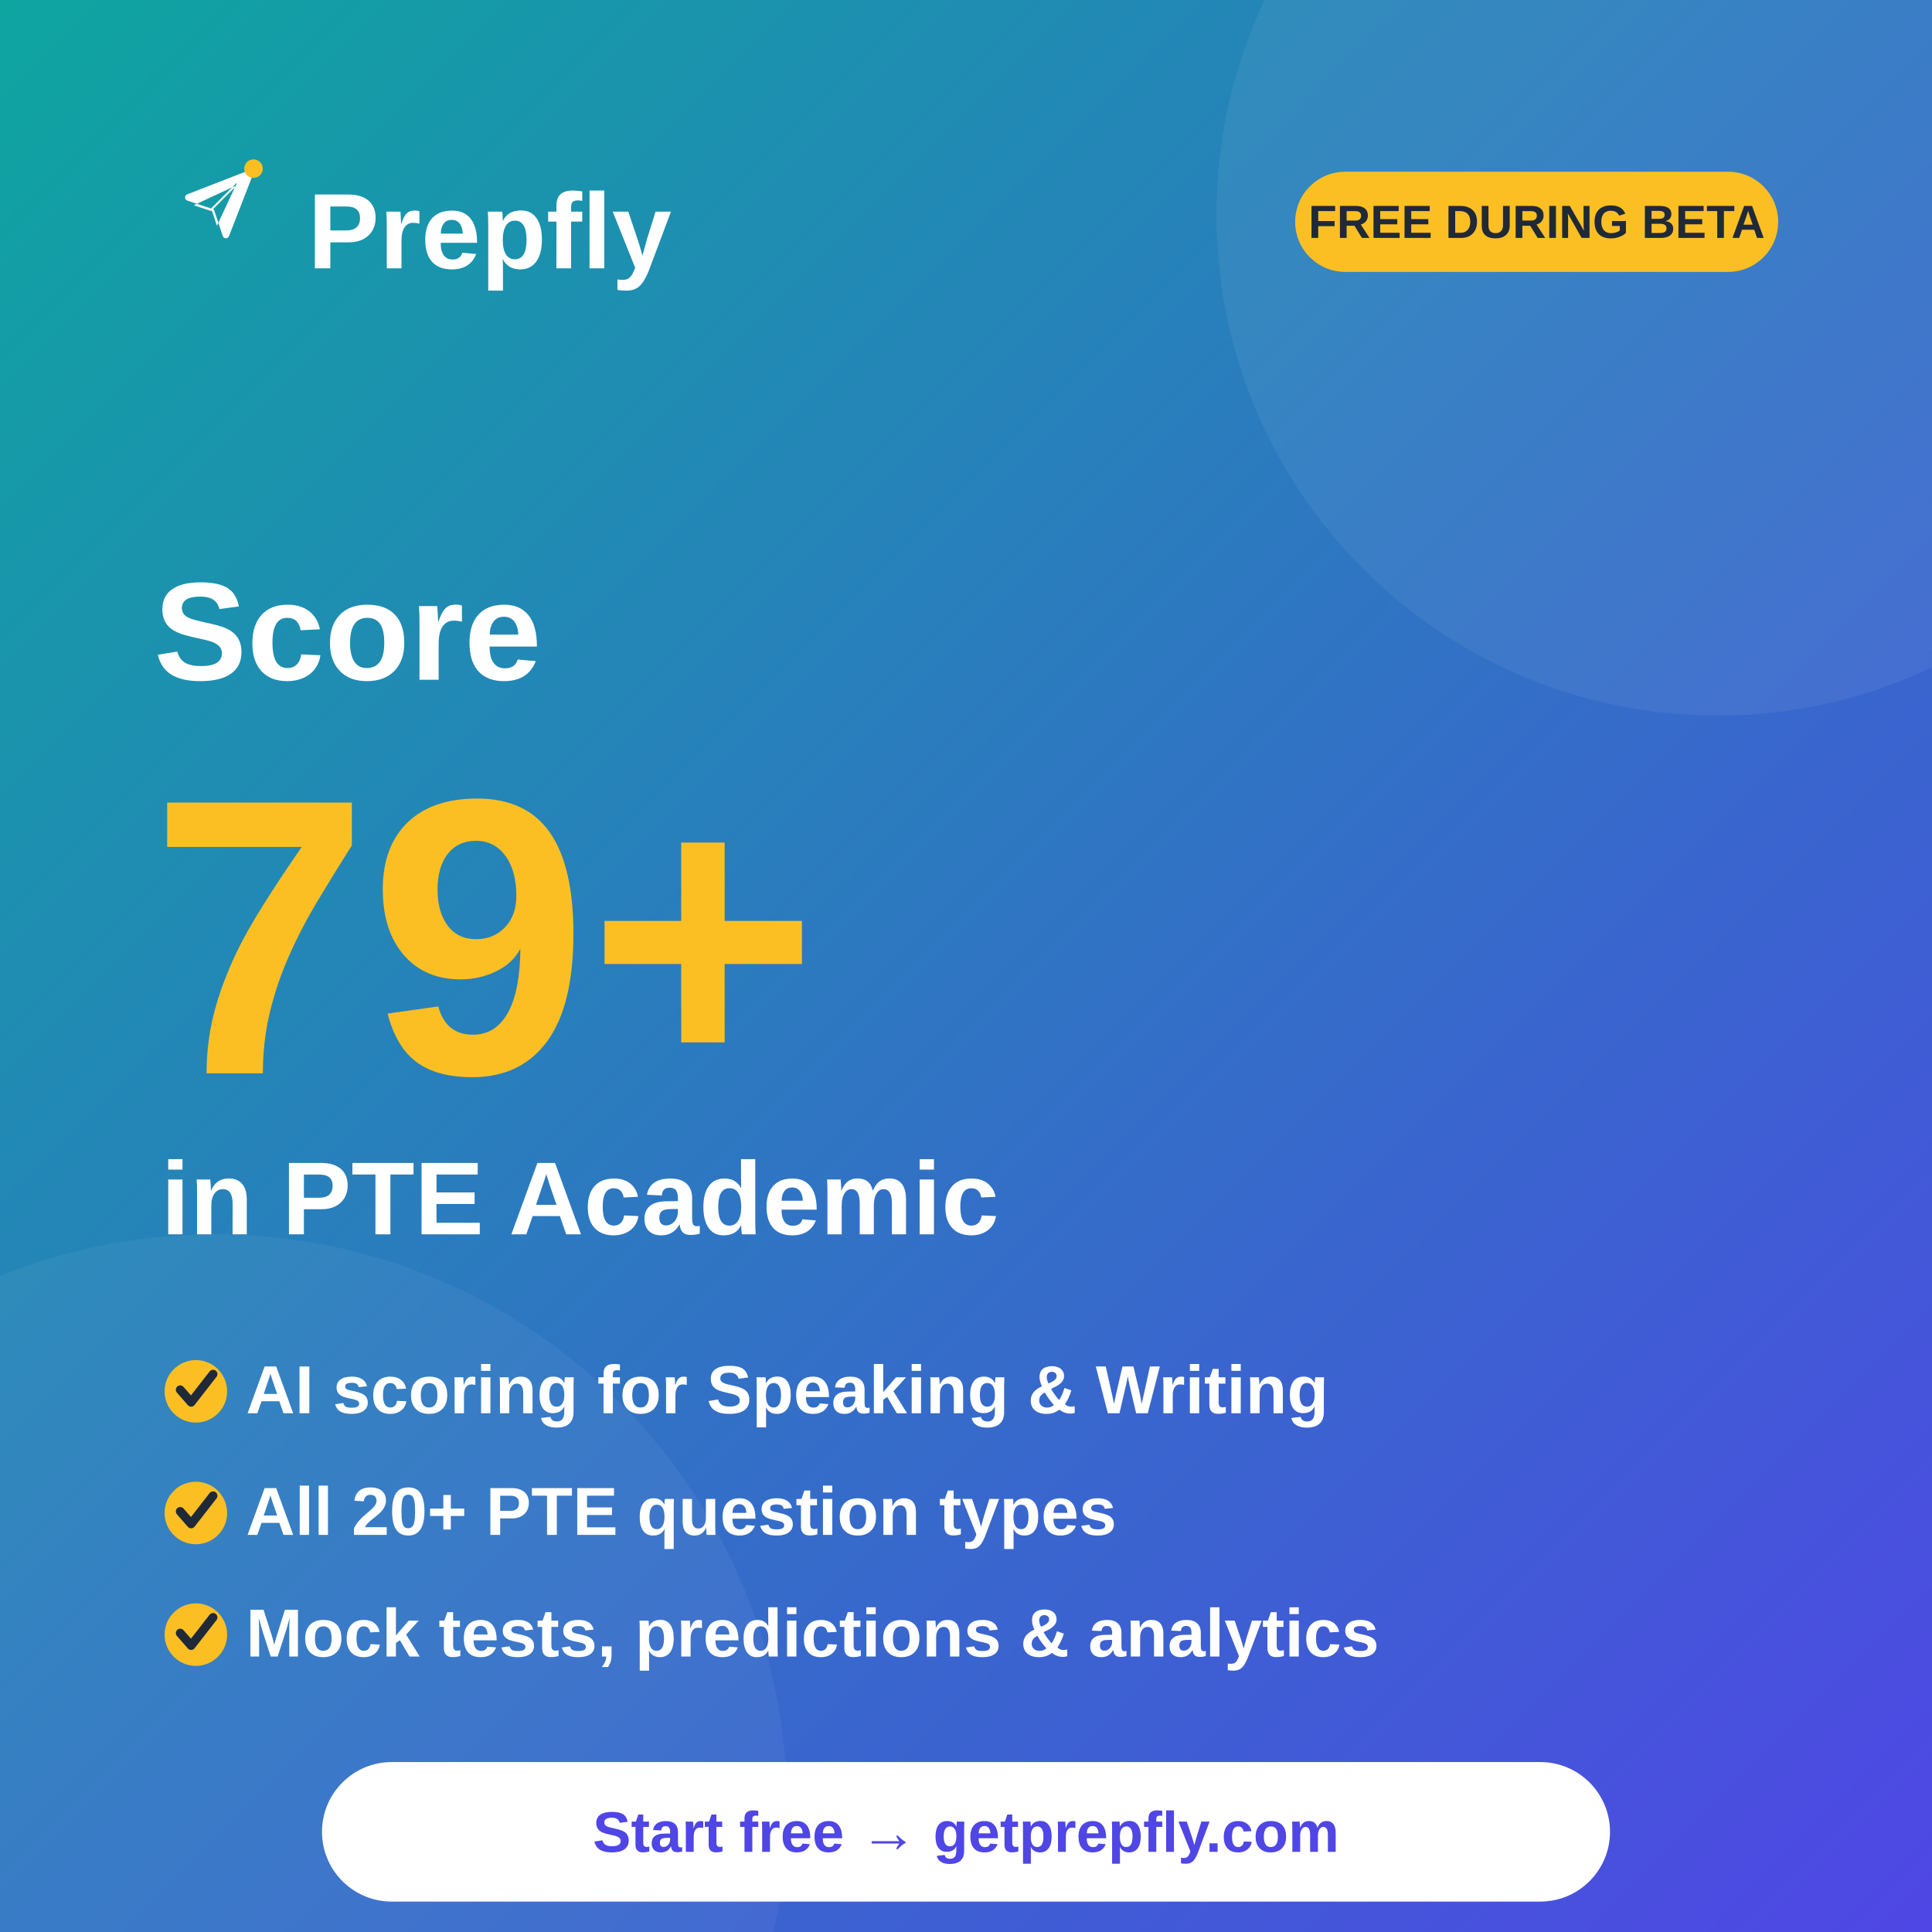
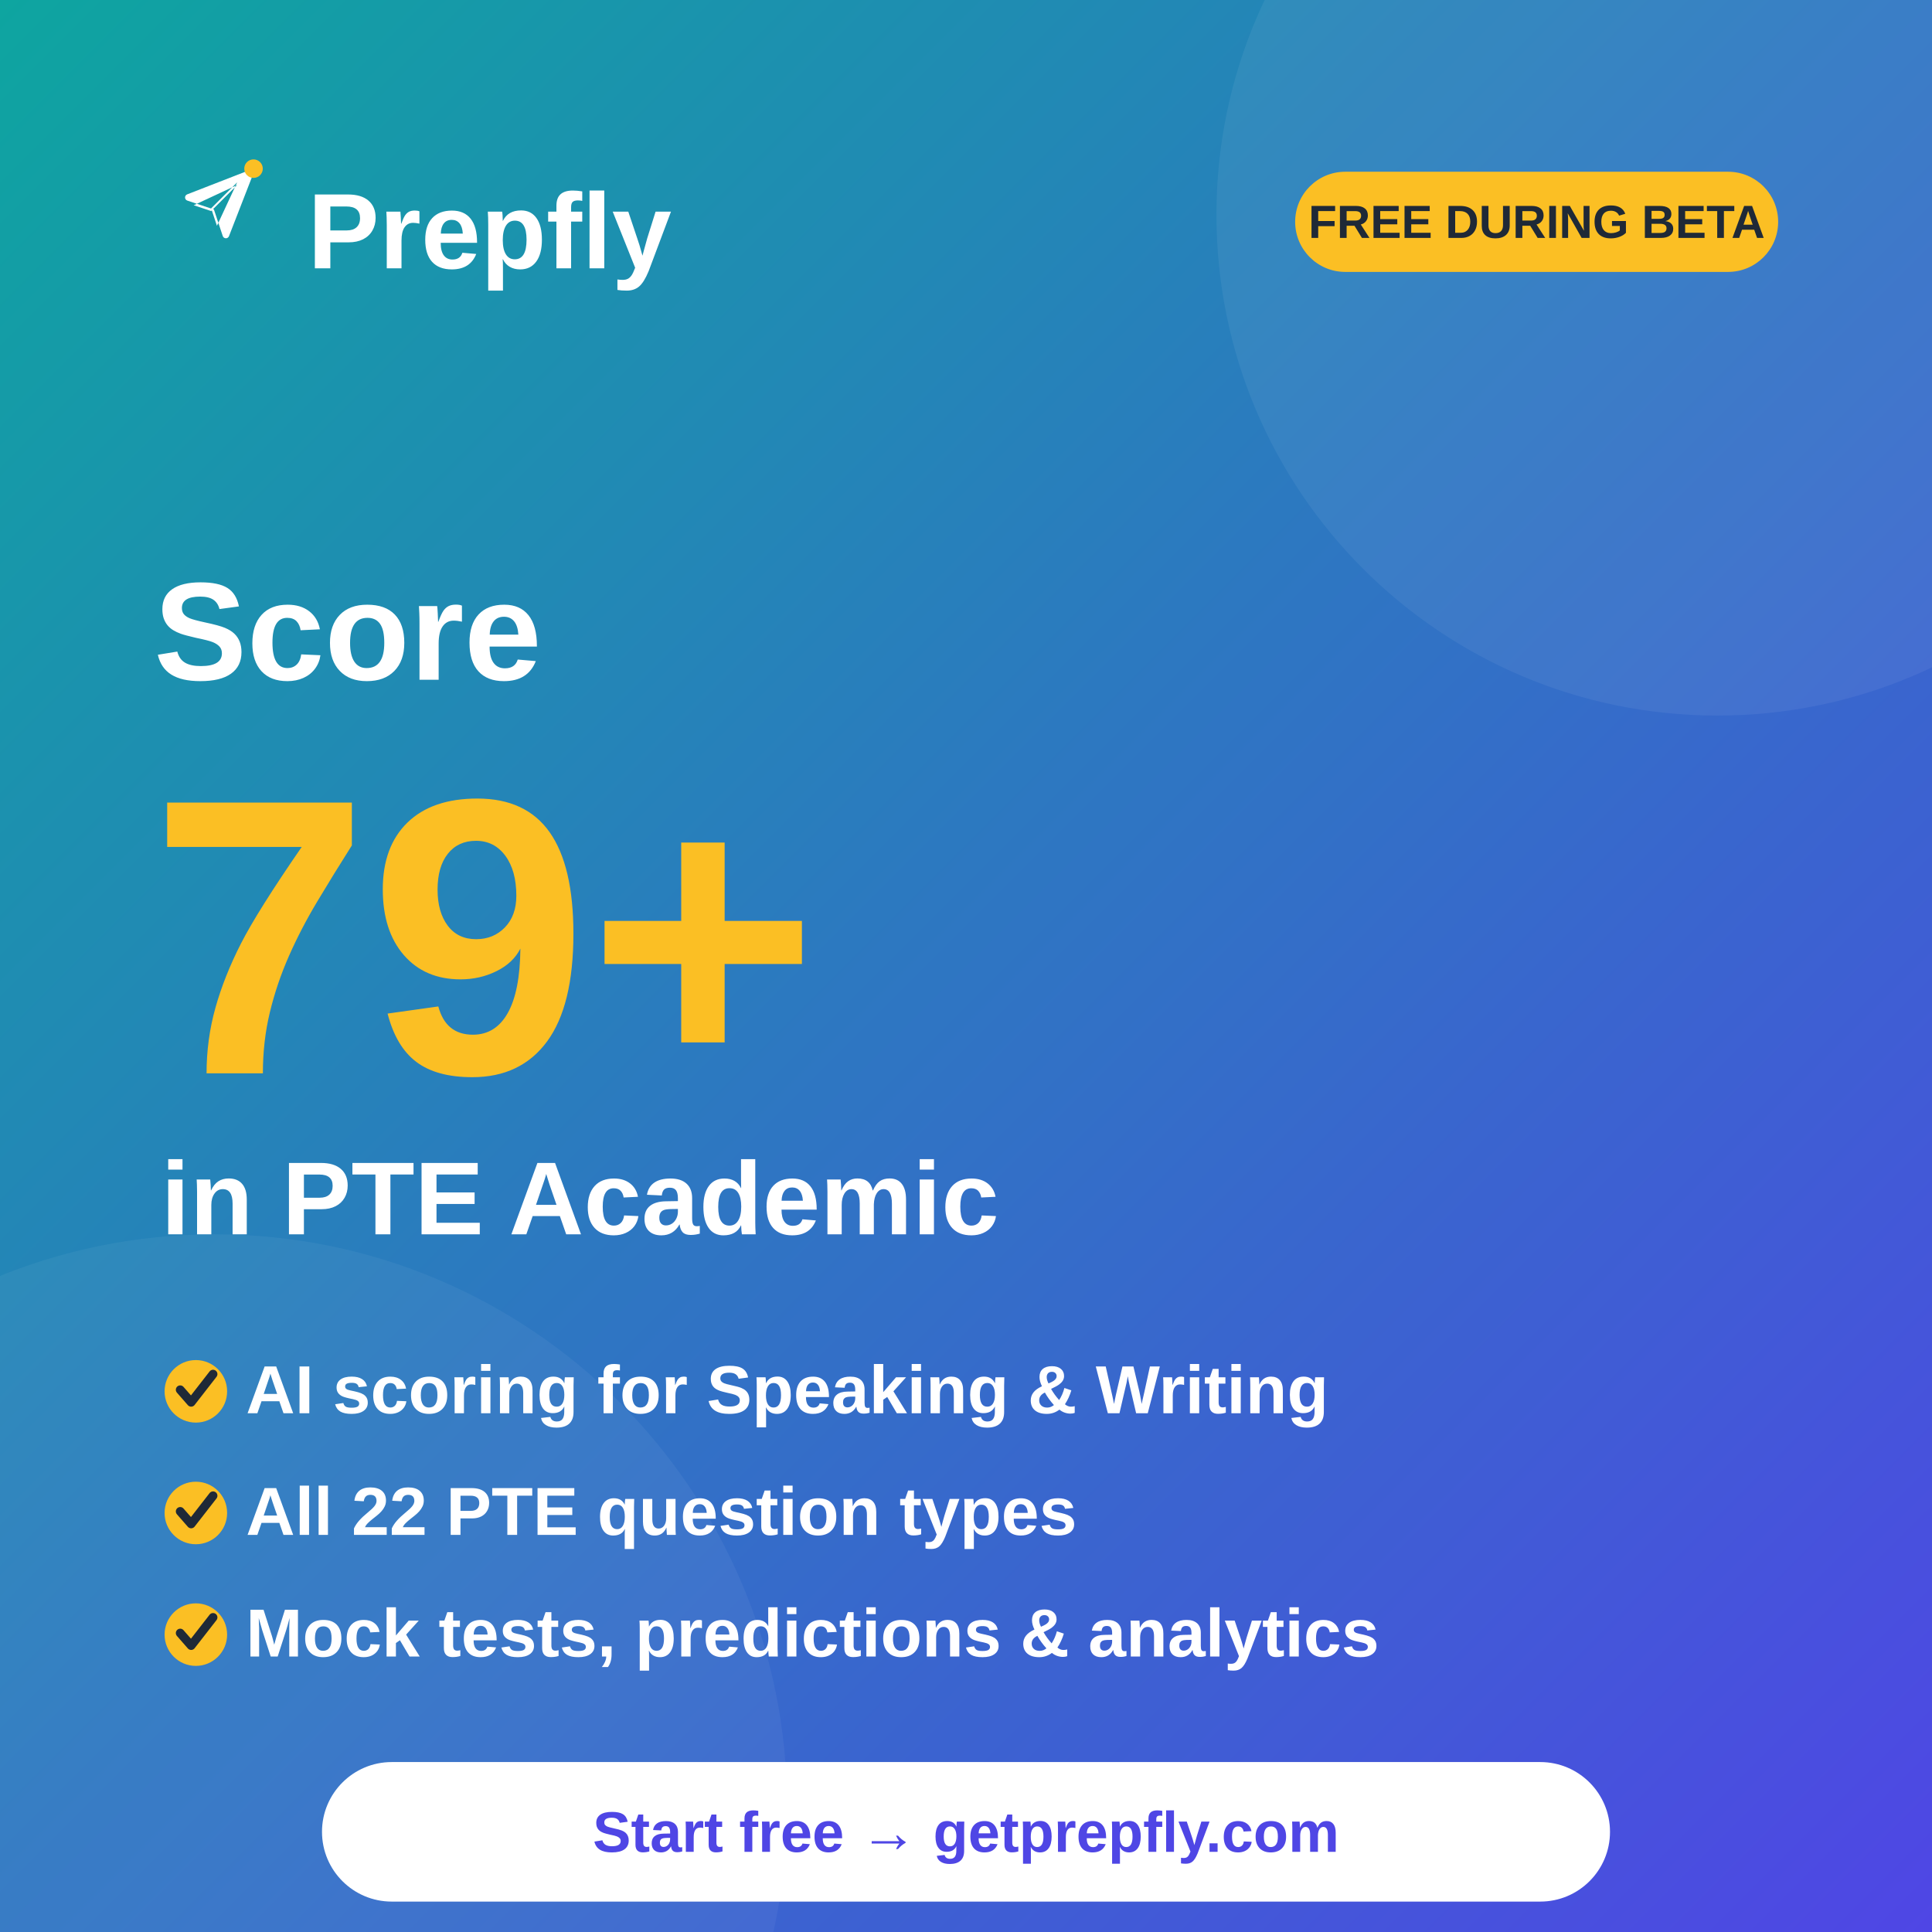
<svg xmlns="http://www.w3.org/2000/svg" width="1080" height="1080" viewBox="0 0 1080 1080">
  <defs>
    <linearGradient id="bg" x1="0" y1="0" x2="1080" y2="1080" gradientUnits="userSpaceOnUse">
      <stop offset="0" stop-color="#0EA5A0" />
      <stop offset="1" stop-color="#4F46E5" />
    </linearGradient>
  </defs>
  <rect width="1080" height="1080" fill="url(#bg)" />
  <circle cx="960" cy="120" r="280" fill="#fff" opacity="0.06" />
  <circle cx="120" cy="1010" r="320" fill="#fff" opacity="0.05" />
  <g transform="translate(84,78) scale(0.74)">
    <path d="M75.5 24.5a2.5 2.5 0 00-2.67-.56l-45 17.5a2.5 2.5 0 00.18 4.69l20.06 6.68 6.68 20.06a2.5 2.5 0 004.69.18l17.5-45a2.5 2.5 0 00-.56-2.67zM65.66 34.34l-19.68 19.68-13.16-4.39L65.66 34.34zM50.37 65.17l-4.39-13.16 19.68-19.68L50.37 65.17z" fill="#fff" />
    <circle cx="78" cy="22" r="7" fill="#FBBF24" />
  </g>
  <text x="172" y="150" font-family="'Segoe UI', 'Helvetica Neue', Arial, sans-serif" font-size="60" font-weight="800" fill="#fff">Prepfly</text>
  <rect x="724" y="96" width="270" height="56" rx="28" fill="#FBBF24" />
  <text x="859" y="133" text-anchor="middle" font-family="'Segoe UI', 'Helvetica Neue', Arial, sans-serif" font-size="26" font-weight="800" fill="#1f2937">FREE DURING BETA</text>
  <text x="86" y="380" font-family="'Segoe UI', 'Helvetica Neue', Arial, sans-serif" font-size="78" font-weight="700" fill="#fff">Score</text>
  <text x="84" y="600" font-family="'Segoe UI', 'Helvetica Neue', Arial, sans-serif" font-size="220" font-weight="900" fill="#FBBF24">79+</text>
  <text x="90" y="690" font-family="'Segoe UI', 'Helvetica Neue', Arial, sans-serif" font-size="58" font-weight="700" fill="#fff">in PTE Academic</text>
  <circle cx="109.48" cy="777.764" r="17.48" fill="#FBBF24" />
  <path d="M100.74 776.89 l6.118 6.992 l12.236 -15.732" stroke="#1f2937" stroke-width="4.894" fill="none" stroke-linecap="round" stroke-linejoin="round" />
  <text x="137.448" y="790" font-family="'Segoe UI', 'Helvetica Neue', Arial, sans-serif" font-size="38" font-weight="600" fill="#fff">AI scoring for Speaking &amp; Writing</text>
  <circle cx="109.48" cy="845.764" r="17.48" fill="#FBBF24" />
  <path d="M100.74 844.89 l6.118 6.992 l12.236 -15.732" stroke="#1f2937" stroke-width="4.894" fill="none" stroke-linecap="round" stroke-linejoin="round" />
-   <text x="137.448" y="858" font-family="'Segoe UI', 'Helvetica Neue', Arial, sans-serif" font-size="38" font-weight="600" fill="#fff">All 20+ PTE question types</text>
+   <text x="137.448" y="858" font-family="'Segoe UI', 'Helvetica Neue', Arial, sans-serif" font-size="38" font-weight="600" fill="#fff">All 22 PTE question types</text>
  <circle cx="109.48" cy="913.764" r="17.48" fill="#FBBF24" />
  <path d="M100.74 912.89 l6.118 6.992 l12.236 -15.732" stroke="#1f2937" stroke-width="4.894" fill="none" stroke-linecap="round" stroke-linejoin="round" />
  <text x="137.448" y="926" font-family="'Segoe UI', 'Helvetica Neue', Arial, sans-serif" font-size="38" font-weight="600" fill="#fff">Mock tests, predictions &amp; analytics</text>
  <rect x="180" y="985" width="720" height="78" rx="39" fill="#fff" />
  <text x="540" y="1035.2" text-anchor="middle" font-family="'Segoe UI', 'Helvetica Neue', Arial, sans-serif" font-size="32" font-weight="800" fill="#4F46E5">Start free  →  getprepfly.com</text>
</svg>
